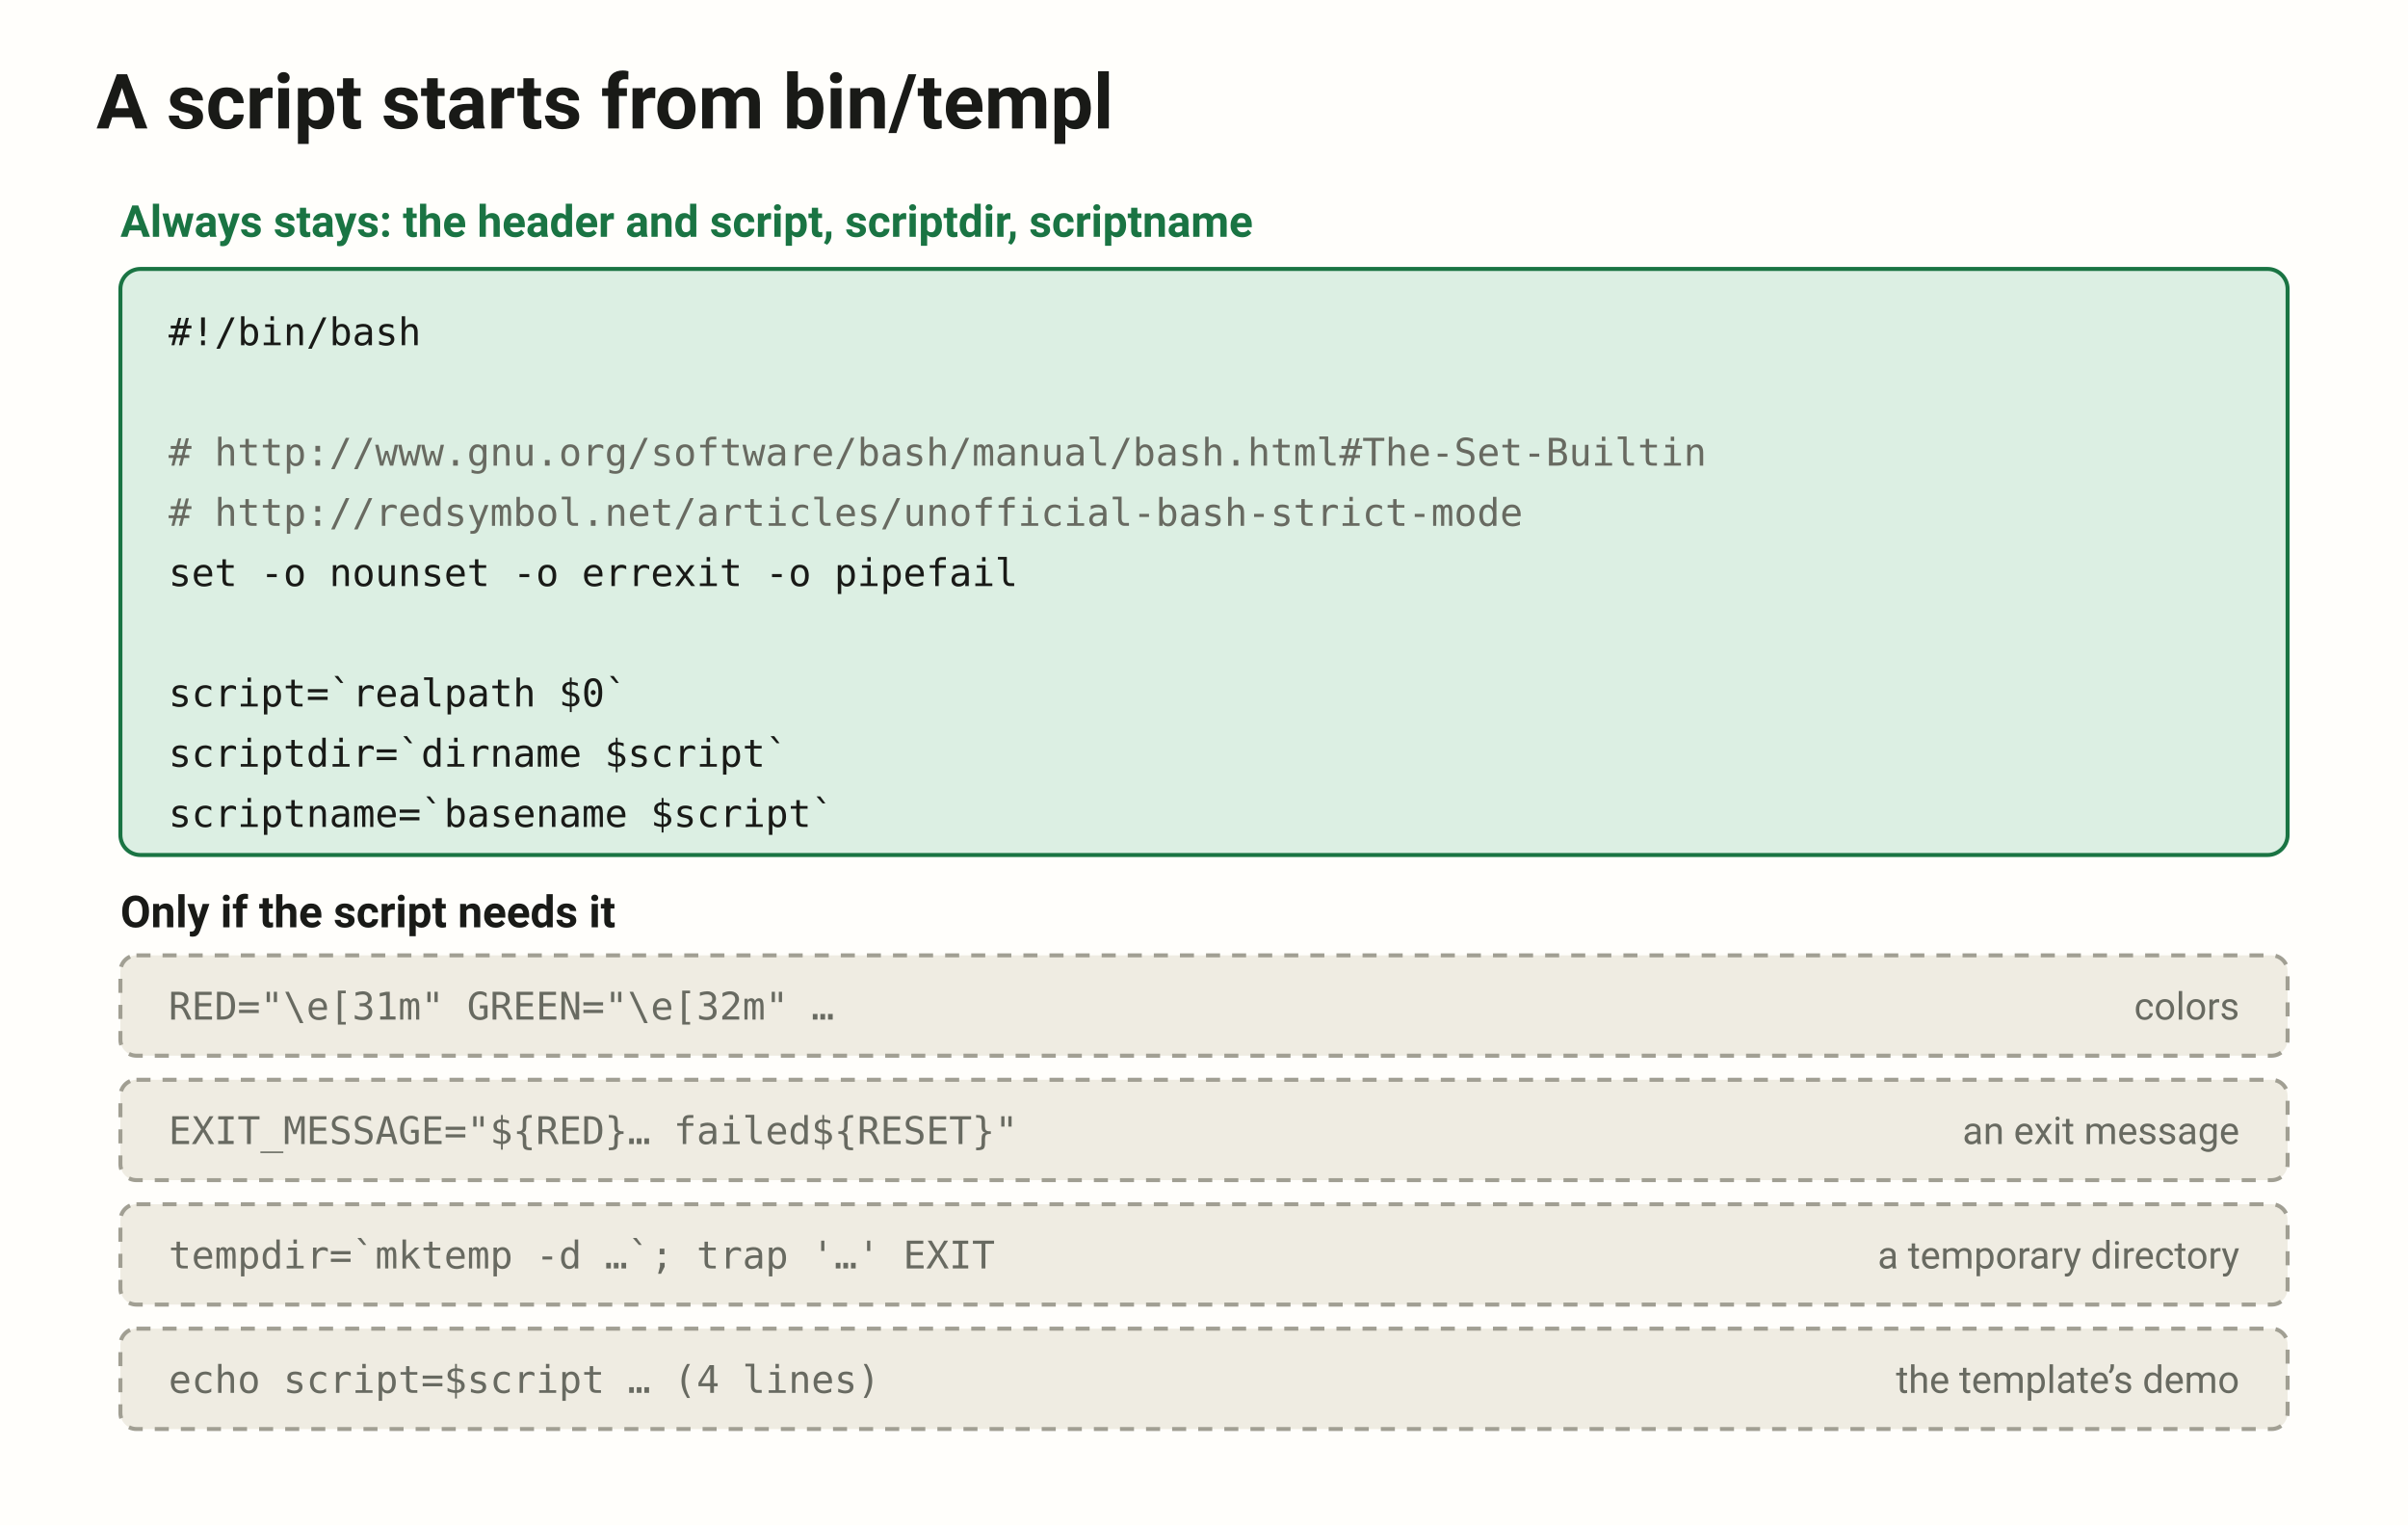
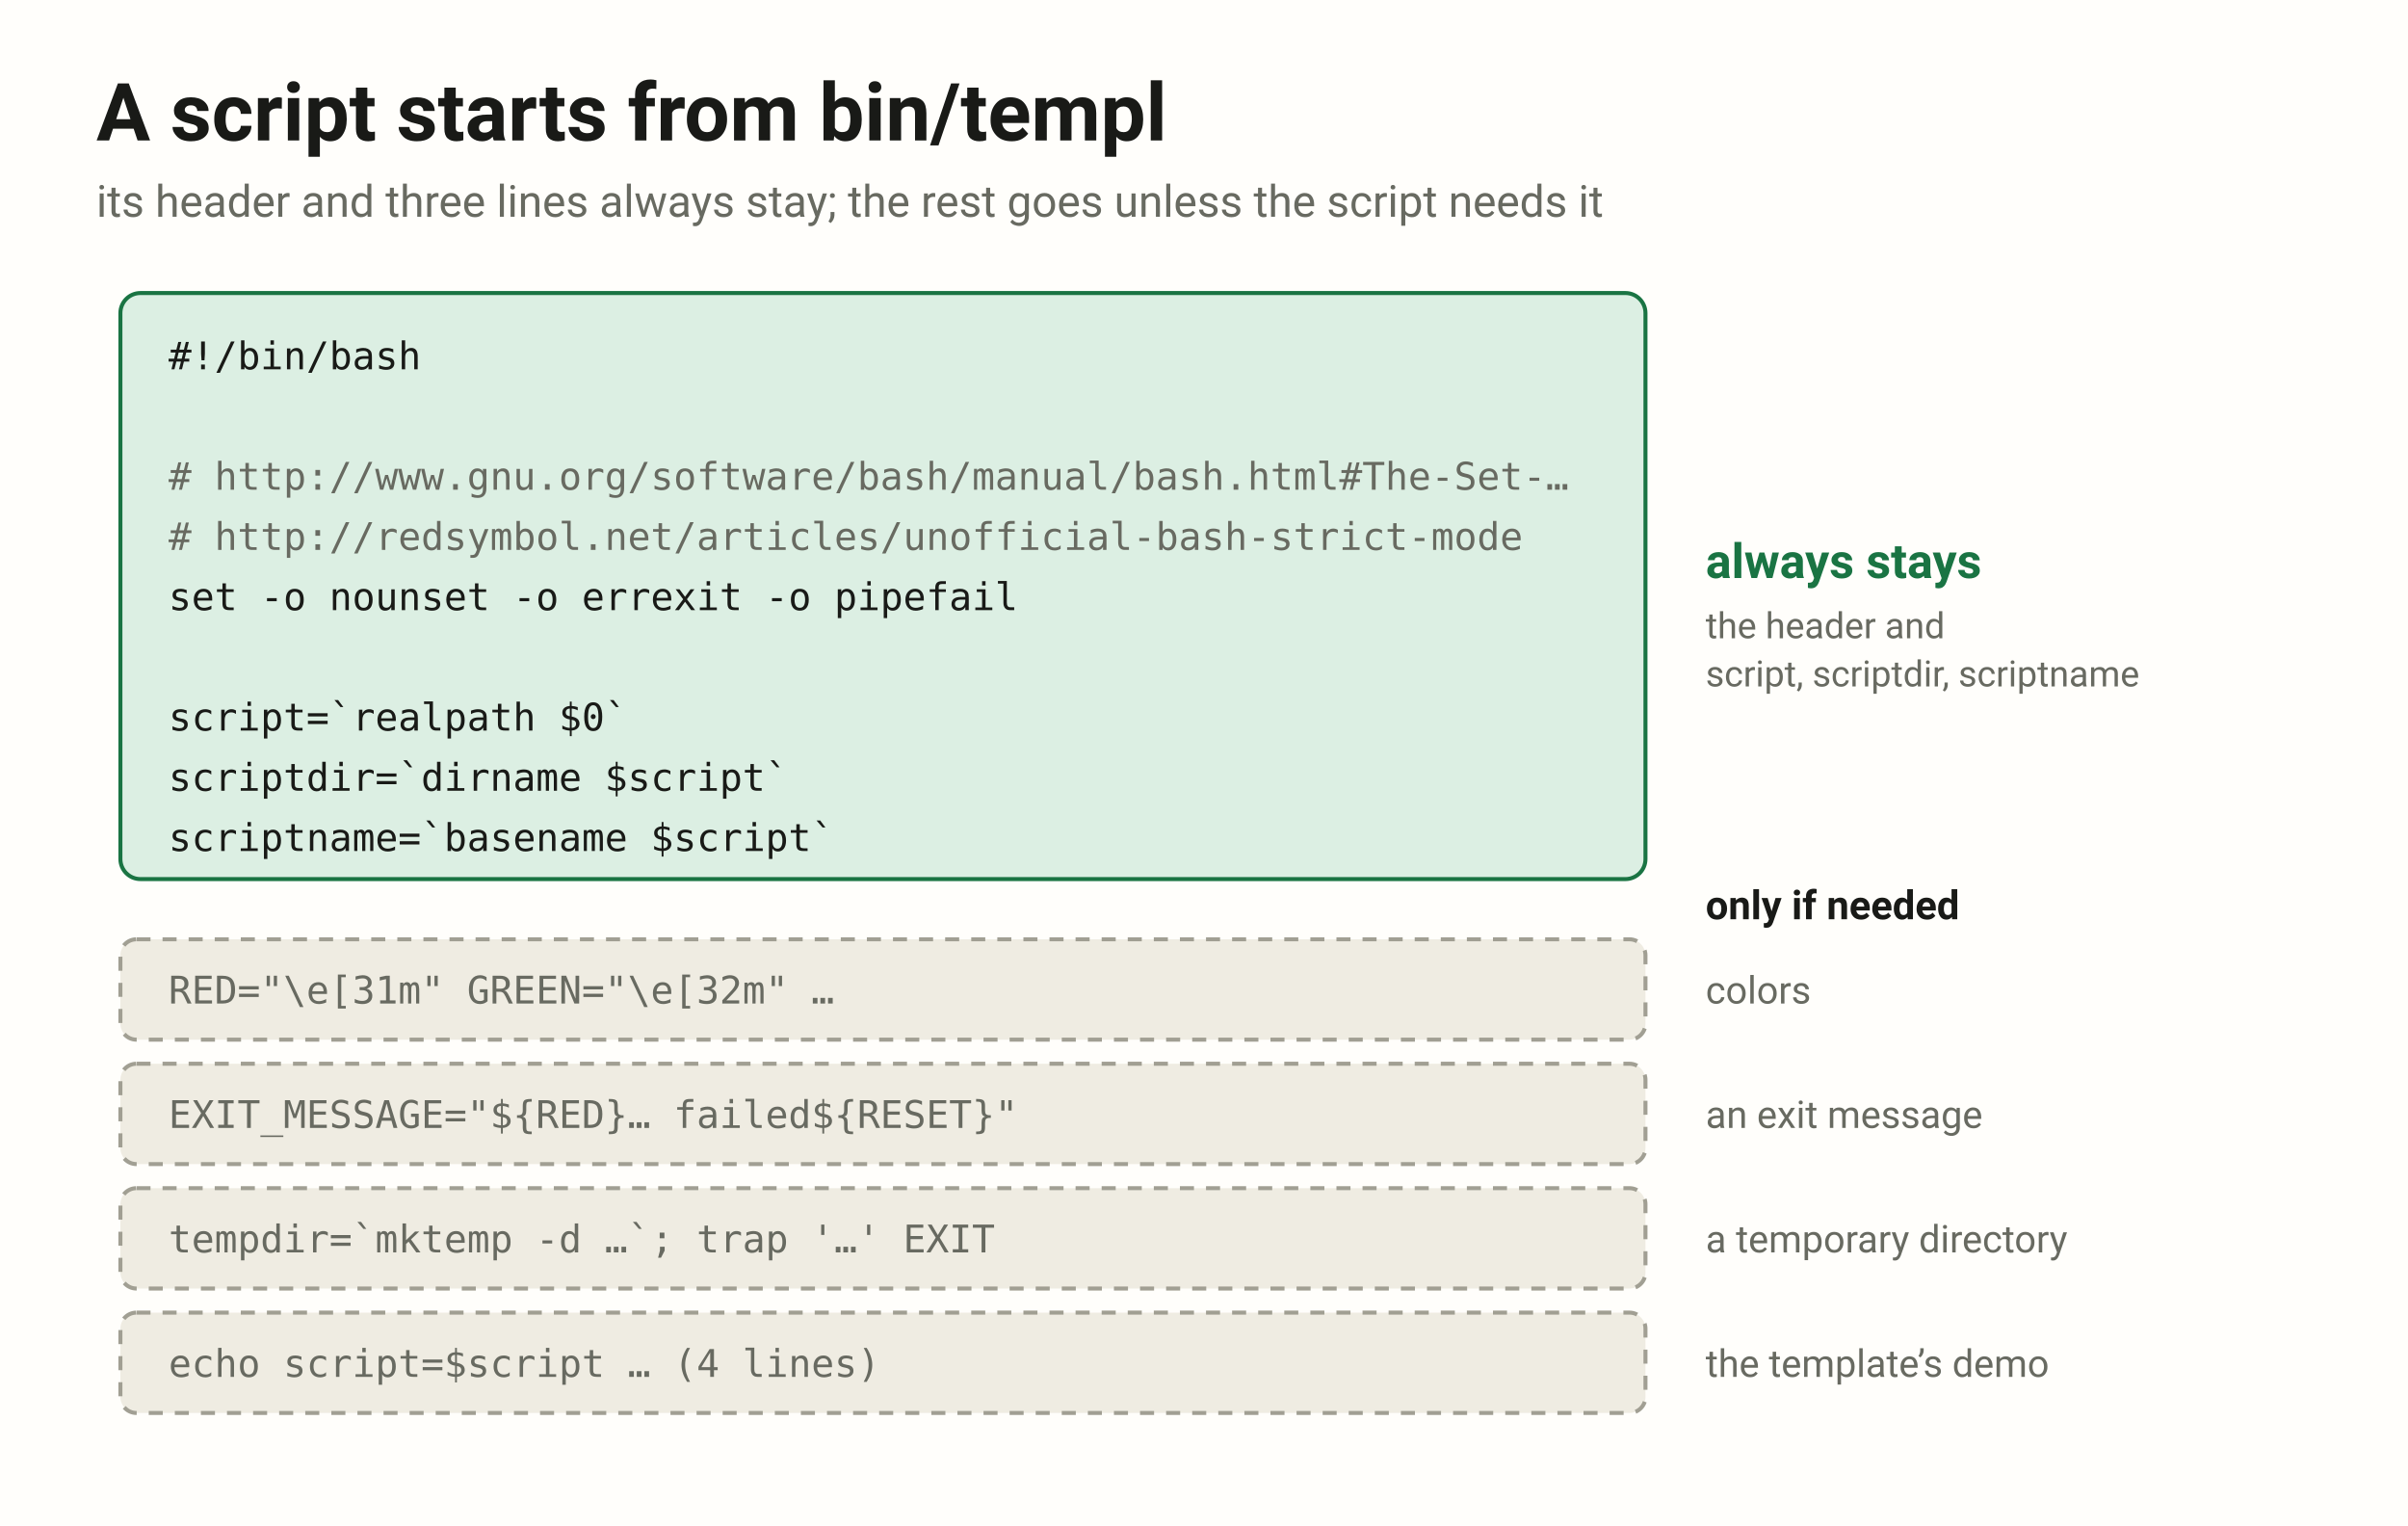
<svg xmlns="http://www.w3.org/2000/svg" width="1200" height="760" viewBox="0 0 1200 760" font-family="system-ui, -apple-system, 'Segoe UI', Roboto, sans-serif">
  <rect width="1200" height="760" fill="#fffefb" />
-   <text x="48" y="64" fill="#191a17" font-size="38" font-weight="700">A script starts from bin/templ</text>
-   <text x="60" y="118" fill="#1a7443" font-size="22" font-weight="700">Always stays: the header and script, scriptdir, scriptname</text>
-   <rect x="60" y="134" width="1080" height="292" rx="10" fill="#dcefe3" stroke="#1a7443" stroke-width="2" />
-   <text x="84" y="172" fill="#191a17" font-size="19" font-family="ui-monospace, 'JetBrains Mono', Menlo, monospace">#!/bin/bash</text>
-   <text x="84" y="202" fill="#191a17" font-size="19" font-family="ui-monospace, 'JetBrains Mono', Menlo, monospace" />
-   <text x="84" y="232" fill="#686a61" font-size="19" font-family="ui-monospace, 'JetBrains Mono', Menlo, monospace"># http://www.gnu.org/software/bash/manual/bash.html#The-Set-Builtin</text>
-   <text x="84" y="262" fill="#686a61" font-size="19" font-family="ui-monospace, 'JetBrains Mono', Menlo, monospace"># http://redsymbol.net/articles/unofficial-bash-strict-mode</text>
-   <text x="84" y="292" fill="#191a17" font-size="19" font-family="ui-monospace, 'JetBrains Mono', Menlo, monospace">set -o nounset -o errexit -o pipefail</text>
-   <text x="84" y="322" fill="#191a17" font-size="19" font-family="ui-monospace, 'JetBrains Mono', Menlo, monospace" />
-   <text x="84" y="352" fill="#191a17" font-size="19" font-family="ui-monospace, 'JetBrains Mono', Menlo, monospace">script=`realpath $0`</text>
-   <text x="84" y="382" fill="#191a17" font-size="19" font-family="ui-monospace, 'JetBrains Mono', Menlo, monospace">scriptdir=`dirname $script`</text>
-   <text x="84" y="412" fill="#191a17" font-size="19" font-family="ui-monospace, 'JetBrains Mono', Menlo, monospace">scriptname=`basename $script`</text>
-   <text x="60" y="462" fill="#191a17" font-size="22" font-weight="700">Only if the script needs it</text>
-   <rect x="60" y="476" width="1080" height="50" rx="8" fill="#efece2" stroke="#a19f93" stroke-width="2" stroke-dasharray="7 6" />
-   <text x="84" y="508" fill="#686a61" font-size="19" font-family="ui-monospace, 'JetBrains Mono', Menlo, monospace">RED="\e[31m" GREEN="\e[32m" …</text>
-   <text x="1116" y="508" text-anchor="end" fill="#686a61" font-size="19">colors</text>
-   <rect x="60" y="538" width="1080" height="50" rx="8" fill="#efece2" stroke="#a19f93" stroke-width="2" stroke-dasharray="7 6" />
-   <text x="84" y="570" fill="#686a61" font-size="19" font-family="ui-monospace, 'JetBrains Mono', Menlo, monospace">EXIT_MESSAGE="${RED}… failed${RESET}"</text>
-   <text x="1116" y="570" text-anchor="end" fill="#686a61" font-size="19">an exit message</text>
-   <rect x="60" y="600" width="1080" height="50" rx="8" fill="#efece2" stroke="#a19f93" stroke-width="2" stroke-dasharray="7 6" />
-   <text x="84" y="632" fill="#686a61" font-size="19" font-family="ui-monospace, 'JetBrains Mono', Menlo, monospace">tempdir=`mktemp -d …`; trap '…' EXIT</text>
-   <text x="1116" y="632" text-anchor="end" fill="#686a61" font-size="19">a temporary directory</text>
-   <rect x="60" y="662" width="1080" height="50" rx="8" fill="#efece2" stroke="#a19f93" stroke-width="2" stroke-dasharray="7 6" />
-   <text x="84" y="694" fill="#686a61" font-size="19" font-family="ui-monospace, 'JetBrains Mono', Menlo, monospace">echo script=$script …  (4 lines)</text>
-   <text x="1116" y="694" text-anchor="end" fill="#686a61" font-size="19">the template’s demo</text>
+   <text x="48" y="70" fill="#191a17" font-size="40" font-weight="700">A script starts from bin/templ</text>
+   <text x="48" y="108" fill="#686a61" font-size="22">its header and three lines always stay; the rest goes unless the script needs it</text>
+   <rect x="60" y="146" width="760" height="292" rx="10" fill="#dcefe3" stroke="#1a7443" stroke-width="2" />
+   <text x="84" y="184" fill="#191a17" font-size="19" font-family="ui-monospace, 'JetBrains Mono', Menlo, monospace">#!/bin/bash</text>
+   <text x="84" y="214" fill="#191a17" font-size="19" font-family="ui-monospace, 'JetBrains Mono', Menlo, monospace" />
+   <text x="84" y="244" fill="#686a61" font-size="19" font-family="ui-monospace, 'JetBrains Mono', Menlo, monospace"># http://www.gnu.org/software/bash/manual/bash.html#The-Set-…</text>
+   <text x="84" y="274" fill="#686a61" font-size="19" font-family="ui-monospace, 'JetBrains Mono', Menlo, monospace"># http://redsymbol.net/articles/unofficial-bash-strict-mode</text>
+   <text x="84" y="304" fill="#191a17" font-size="19" font-family="ui-monospace, 'JetBrains Mono', Menlo, monospace">set -o nounset -o errexit -o pipefail</text>
+   <text x="84" y="334" fill="#191a17" font-size="19" font-family="ui-monospace, 'JetBrains Mono', Menlo, monospace" />
+   <text x="84" y="364" fill="#191a17" font-size="19" font-family="ui-monospace, 'JetBrains Mono', Menlo, monospace">script=`realpath $0`</text>
+   <text x="84" y="394" fill="#191a17" font-size="19" font-family="ui-monospace, 'JetBrains Mono', Menlo, monospace">scriptdir=`dirname $script`</text>
+   <text x="84" y="424" fill="#191a17" font-size="19" font-family="ui-monospace, 'JetBrains Mono', Menlo, monospace">scriptname=`basename $script`</text>
+   <text x="850" y="288.0" fill="#1a7443" font-size="24" font-weight="700">always stays</text>
+   <text x="850" y="318.0" fill="#686a61" font-size="18">the header and</text>
+   <text x="850" y="342.0" fill="#686a61" font-size="18">script, scriptdir, scriptname</text>
+   <rect x="60" y="468" width="760" height="50" rx="8" fill="#efece2" stroke="#a19f93" stroke-width="2" stroke-dasharray="7 6" />
+   <text x="84" y="500" fill="#686a61" font-size="19" font-family="ui-monospace, 'JetBrains Mono', Menlo, monospace">RED="\e[31m" GREEN="\e[32m" …</text>
+   <text x="850" y="500" fill="#686a61" font-size="19">colors</text>
+   <rect x="60" y="530" width="760" height="50" rx="8" fill="#efece2" stroke="#a19f93" stroke-width="2" stroke-dasharray="7 6" />
+   <text x="84" y="562" fill="#686a61" font-size="19" font-family="ui-monospace, 'JetBrains Mono', Menlo, monospace">EXIT_MESSAGE="${RED}… failed${RESET}"</text>
+   <text x="850" y="562" fill="#686a61" font-size="19">an exit message</text>
+   <rect x="60" y="592" width="760" height="50" rx="8" fill="#efece2" stroke="#a19f93" stroke-width="2" stroke-dasharray="7 6" />
+   <text x="84" y="624" fill="#686a61" font-size="19" font-family="ui-monospace, 'JetBrains Mono', Menlo, monospace">tempdir=`mktemp -d …`; trap '…' EXIT</text>
+   <text x="850" y="624" fill="#686a61" font-size="19">a temporary directory</text>
+   <rect x="60" y="654" width="760" height="50" rx="8" fill="#efece2" stroke="#a19f93" stroke-width="2" stroke-dasharray="7 6" />
+   <text x="84" y="686" fill="#686a61" font-size="19" font-family="ui-monospace, 'JetBrains Mono', Menlo, monospace">echo script=$script …  (4 lines)</text>
+   <text x="850" y="686" fill="#686a61" font-size="19">the template’s demo</text>
+   <text x="850" y="458" fill="#191a17" font-size="20" font-weight="700">only if needed</text>
</svg>
